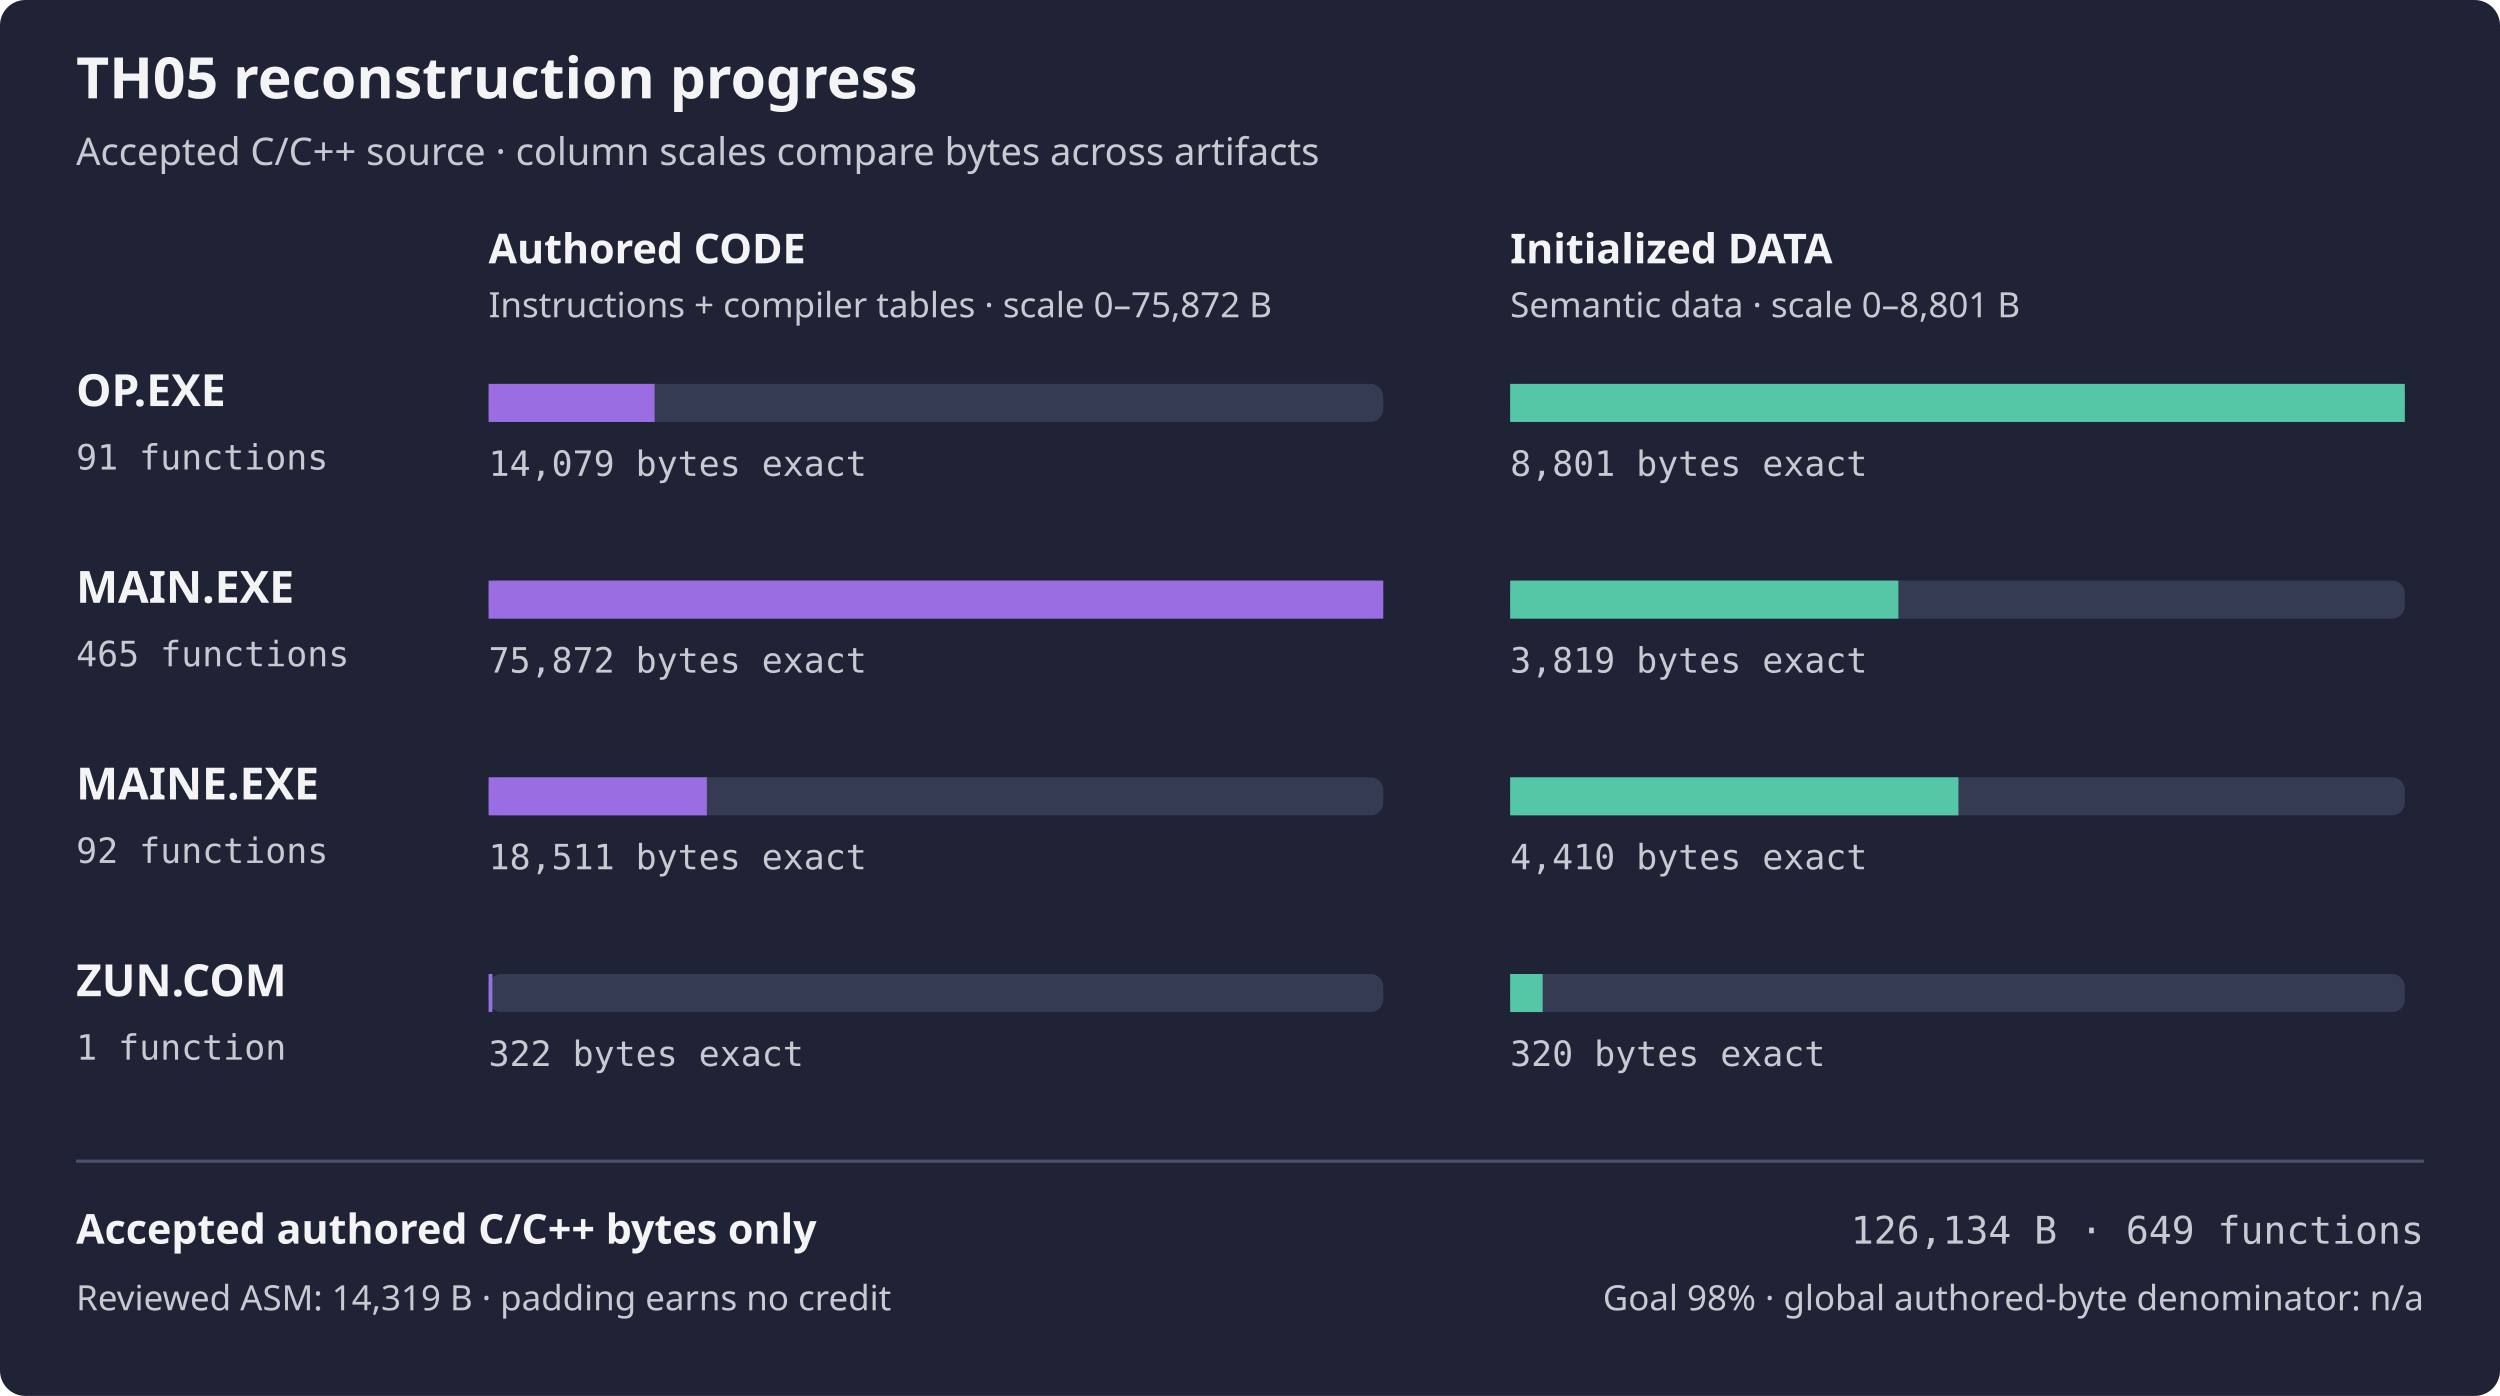
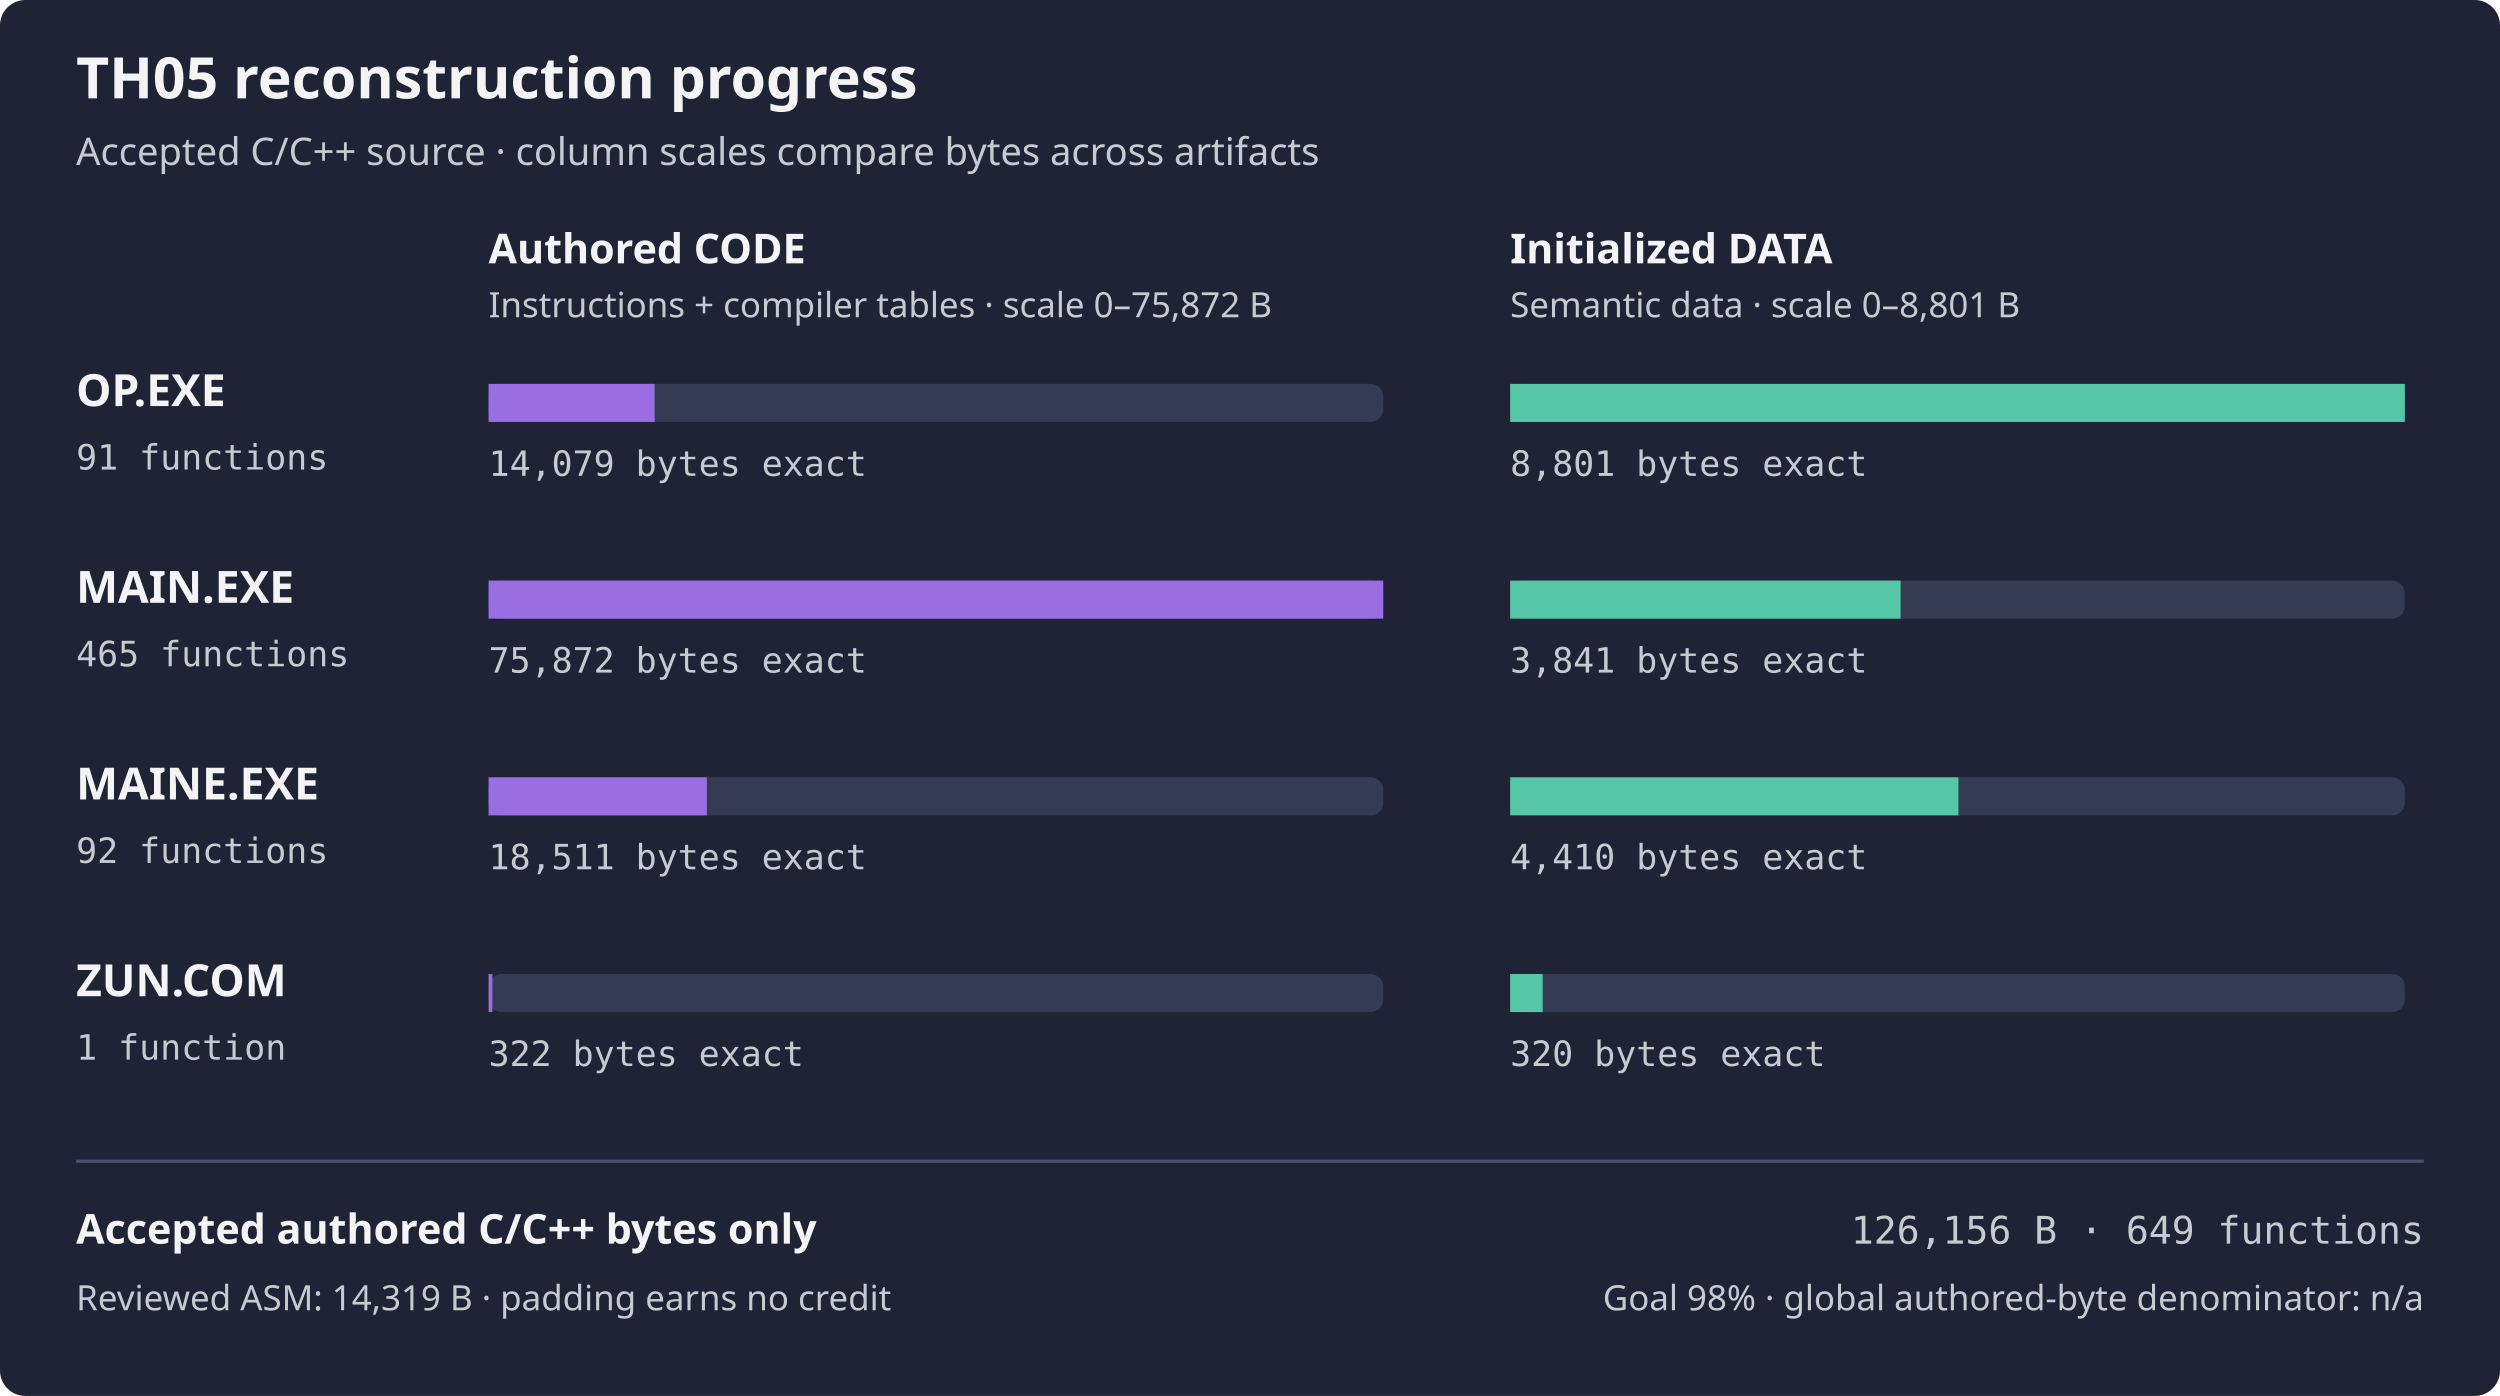
<svg xmlns="http://www.w3.org/2000/svg" width="788" height="440" viewBox="0 0 788 440" role="img" aria-labelledby="title desc">
  <rect width="788" height="440" rx="8" fill="#1f2335" />
  <text x="24" y="31" fill="#f4f4f5" font-family="sans-serif" font-size="18" font-weight="600">TH05 reconstruction progress</text>
  <text x="24" y="52" fill="#c8cad2" font-family="sans-serif" font-size="12">Accepted C/C++ source · column scales compare bytes across artifacts</text>
  <text x="154" y="83" fill="#f4f4f5" font-family="sans-serif" font-size="13" font-weight="600">Authored CODE</text>
  <text x="476" y="83" fill="#f4f4f5" font-family="sans-serif" font-size="13" font-weight="600">Initialized DATA</text>
  <text x="154" y="100" fill="#c8cad2" font-family="sans-serif" font-size="11">Instructions + compiler tables · scale 0–75,872 B</text>
  <text x="476" y="100" fill="#c8cad2" font-family="sans-serif" font-size="11">Semantic data · scale 0–8,801 B</text>
  <text x="24" y="128" fill="#f4f4f5" font-family="sans-serif" font-size="14" font-weight="600">OP.EXE</text>
  <text x="24" y="148" fill="#c8cad2" font-family="monospace" font-size="11">91 functions</text>
  <rect x="154" y="121" width="282" height="12" rx="4" fill="#353b52" />
  <rect x="154" y="121" width="52.33" height="12" fill="#9b6de3" />
  <rect x="476" y="121" width="282" height="12" rx="4" fill="#353b52" />
  <rect x="476" y="121" width="282.00" height="12" fill="#55c7a6" />
  <text x="154" y="150" fill="#c8cad2" font-family="monospace" font-size="11">14,079 bytes exact</text>
  <text x="476" y="150" fill="#c8cad2" font-family="monospace" font-size="11">8,801 bytes exact</text>
  <text x="24" y="190" fill="#f4f4f5" font-family="sans-serif" font-size="14" font-weight="600">MAIN.EXE</text>
  <text x="24" y="210" fill="#c8cad2" font-family="monospace" font-size="11">465 functions</text>
  <rect x="154" y="183" width="282" height="12" rx="4" fill="#353b52" />
  <rect x="154" y="183" width="282.00" height="12" fill="#9b6de3" />
  <rect x="476" y="183" width="282" height="12" rx="4" fill="#353b52" />
-   <rect x="476" y="183" width="122.37" height="12" fill="#55c7a6" />
+   <rect x="476" y="183" width="123.07" height="12" fill="#55c7a6" />
  <text x="154" y="212" fill="#c8cad2" font-family="monospace" font-size="11">75,872 bytes exact</text>
-   <text x="476" y="212" fill="#c8cad2" font-family="monospace" font-size="11">3,819 bytes exact</text>
+   <text x="476" y="212" fill="#c8cad2" font-family="monospace" font-size="11">3,841 bytes exact</text>
  <text x="24" y="252" fill="#f4f4f5" font-family="sans-serif" font-size="14" font-weight="600">MAINE.EXE</text>
  <text x="24" y="272" fill="#c8cad2" font-family="monospace" font-size="11">92 functions</text>
  <rect x="154" y="245" width="282" height="12" rx="4" fill="#353b52" />
  <rect x="154" y="245" width="68.80" height="12" fill="#9b6de3" />
  <rect x="476" y="245" width="282" height="12" rx="4" fill="#353b52" />
  <rect x="476" y="245" width="141.30" height="12" fill="#55c7a6" />
  <text x="154" y="274" fill="#c8cad2" font-family="monospace" font-size="11">18,511 bytes exact</text>
  <text x="476" y="274" fill="#c8cad2" font-family="monospace" font-size="11">4,410 bytes exact</text>
  <text x="24" y="314" fill="#f4f4f5" font-family="sans-serif" font-size="14" font-weight="600">ZUN.COM</text>
  <text x="24" y="334" fill="#c8cad2" font-family="monospace" font-size="11">1 function</text>
  <rect x="154" y="307" width="282" height="12" rx="4" fill="#353b52" />
  <rect x="154" y="307" width="1.20" height="12" fill="#9b6de3" />
  <rect x="476" y="307" width="282" height="12" rx="4" fill="#353b52" />
  <rect x="476" y="307" width="10.25" height="12" fill="#55c7a6" />
  <text x="154" y="336" fill="#c8cad2" font-family="monospace" font-size="11">322 bytes exact</text>
  <text x="476" y="336" fill="#c8cad2" font-family="monospace" font-size="11">320 bytes exact</text>
  <path d="M24 366 H764" stroke="#4b526d" />
  <text x="24" y="392" fill="#f4f4f5" font-family="sans-serif" font-size="13" font-weight="600">Accepted authored C/C++ bytes only</text>
-   <text x="764" y="392" fill="#c8cad2" font-family="monospace" text-anchor="end" font-size="12">126,134 B · 649 functions</text>
+   <text x="764" y="392" fill="#c8cad2" font-family="monospace" text-anchor="end" font-size="12">126,156 B · 649 functions</text>
  <text x="24" y="413" fill="#c8cad2" font-family="sans-serif" font-size="11">Reviewed ASM: 14,319 B · padding earns no credit</text>
  <text x="764" y="413" fill="#c8cad2" font-family="sans-serif" text-anchor="end" font-size="11">Goal 98% · global authored-byte denominator: n/a</text>
</svg>
